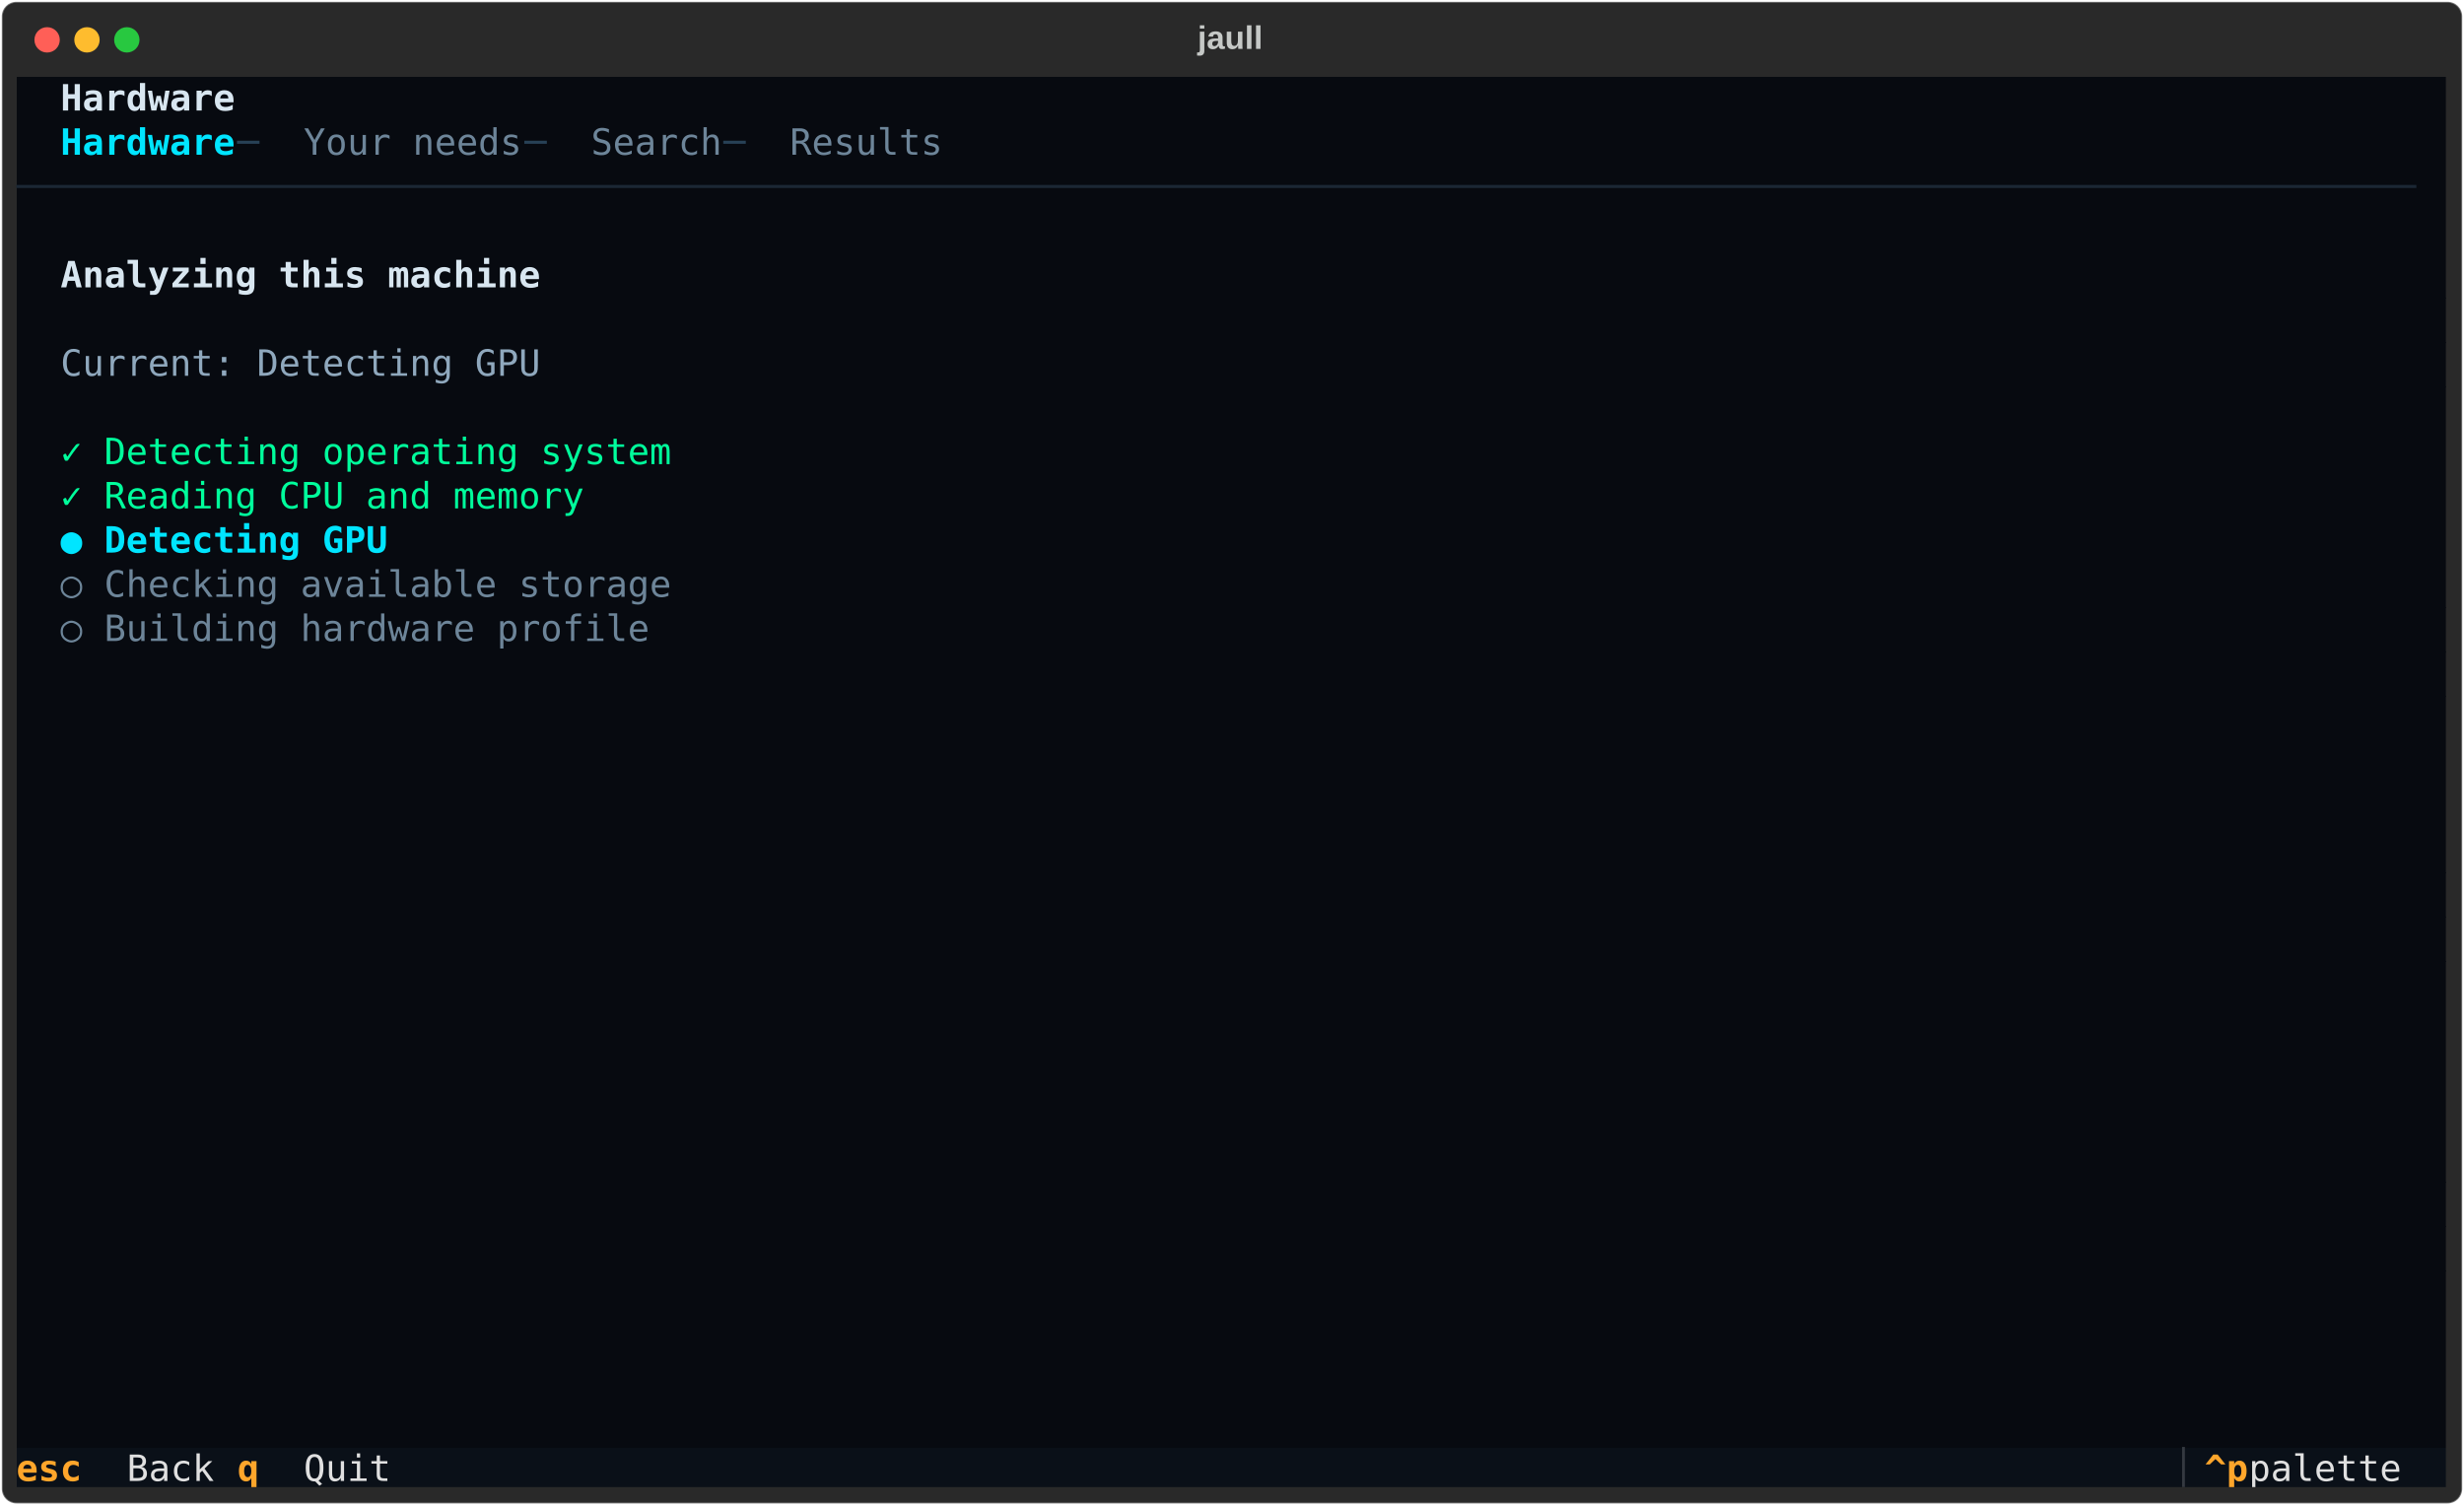
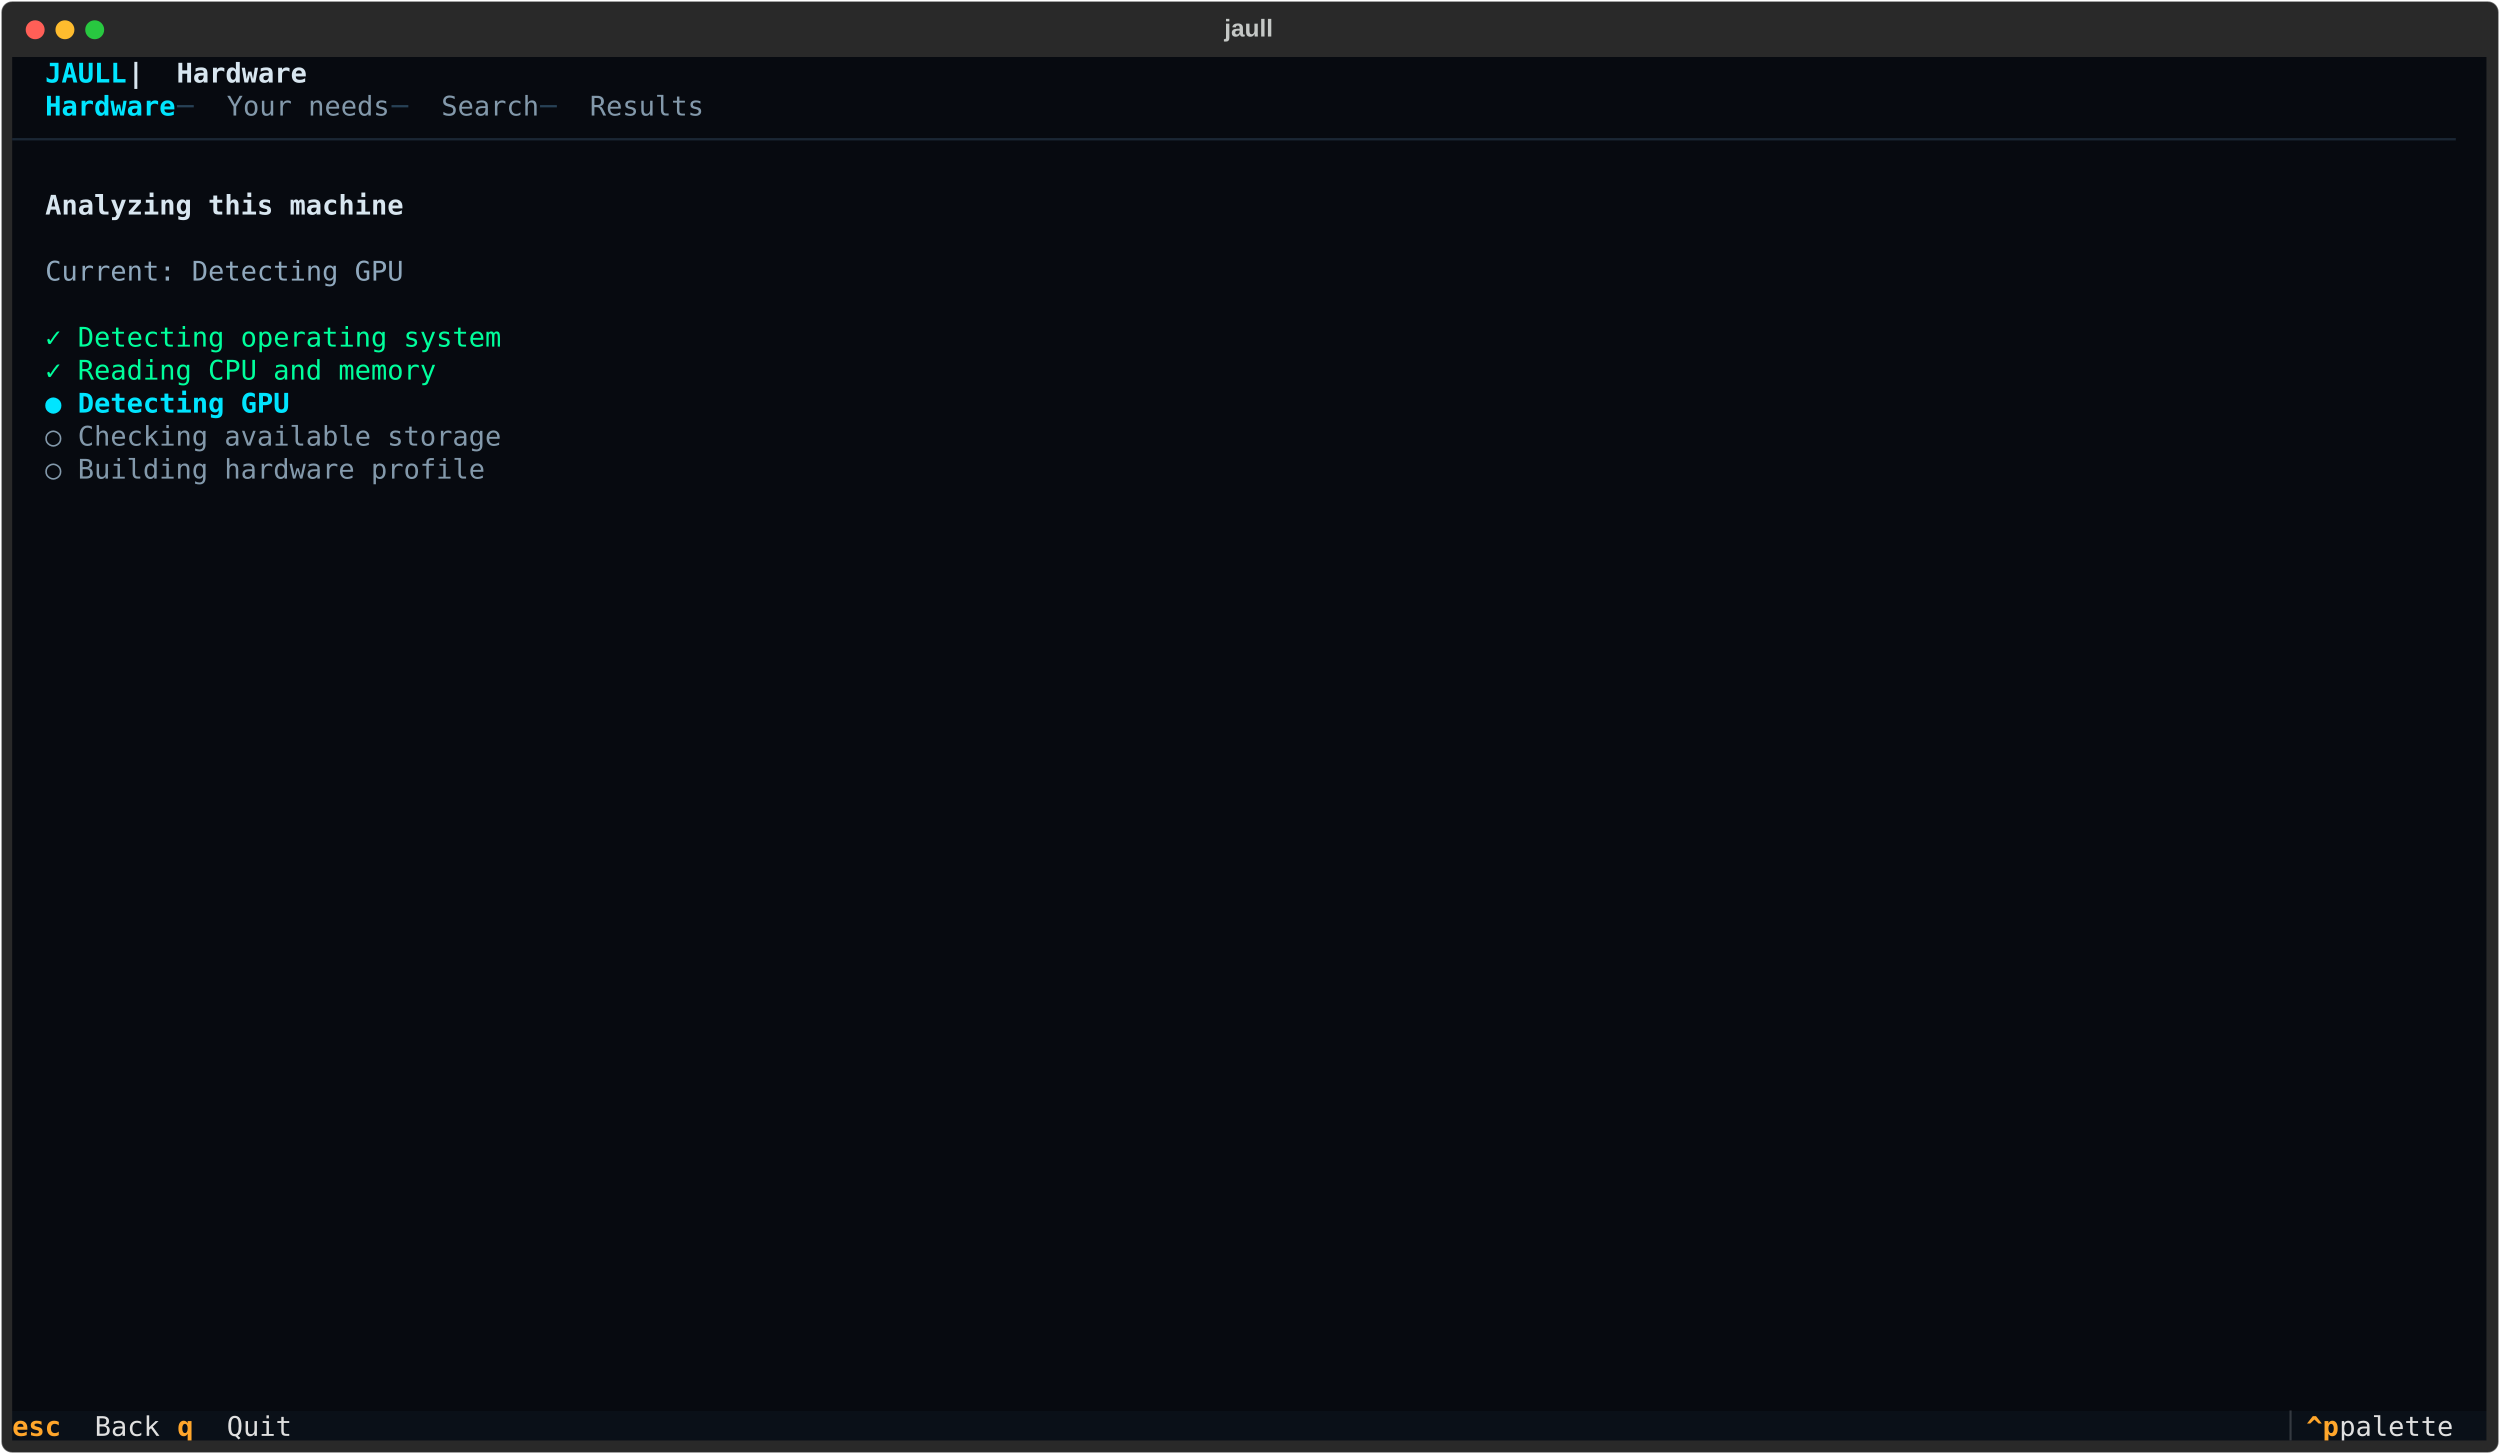
- <svg xmlns="http://www.w3.org/2000/svg" class="rich-terminal" viewBox="0 0 1360 830.8">
+ <svg xmlns="http://www.w3.org/2000/svg" class="rich-terminal" viewBox="0 0 1848 1074.8">
  <style>

    @font-face {
        font-family: "Fira Code";
        src: local("FiraCode-Regular"),
                url("https://cdnjs.cloudflare.com/ajax/libs/firacode/6.2.0/woff2/FiraCode-Regular.woff2") format("woff2"),
                url("https://cdnjs.cloudflare.com/ajax/libs/firacode/6.2.0/woff/FiraCode-Regular.woff") format("woff");
        font-style: normal;
        font-weight: 400;
    }
    @font-face {
        font-family: "Fira Code";
        src: local("FiraCode-Bold"),
                url("https://cdnjs.cloudflare.com/ajax/libs/firacode/6.2.0/woff2/FiraCode-Bold.woff2") format("woff2"),
                url("https://cdnjs.cloudflare.com/ajax/libs/firacode/6.2.0/woff/FiraCode-Bold.woff") format("woff");
        font-style: bold;
        font-weight: 700;
    }

-     .terminal-3938729100-matrix {
+     .terminal-3466642966-matrix {
        font-family: Fira Code, monospace;
        font-size: 20px;
        line-height: 24.4px;
        font-variant-east-asian: full-width;
    }

-     .terminal-3938729100-title {
+     .terminal-3466642966-title {
        font-size: 18px;
        font-weight: bold;
        font-family: arial;
    }

-     .terminal-3938729100-r1 { fill: #c5c8c6 }
- .terminal-3938729100-r2 { fill: #d8e6f0;font-weight: bold }
- .terminal-3938729100-r3 { fill: #00e5ff;font-weight: bold }
- .terminal-3938729100-r4 { fill: #274156 }
- .terminal-3938729100-r5 { fill: #6d8599 }
- .terminal-3938729100-r6 { fill: #1b2735 }
- .terminal-3938729100-r7 { fill: #8fa8bd }
- .terminal-3938729100-r8 { fill: #00ff9c }
- .terminal-3938729100-r9 { fill: #ffa62b;font-weight: bold }
- .terminal-3938729100-r10 { fill: #e0e0e0 }
- .terminal-3938729100-r11 { fill: #343940 }
+     .terminal-3466642966-r1 { fill: #c5c8c6 }
+ .terminal-3466642966-r2 { fill: #00e5ff;font-weight: bold }
+ .terminal-3466642966-r3 { fill: #d8e6f0;font-weight: bold }
+ .terminal-3466642966-r4 { fill: #274156 }
+ .terminal-3466642966-r5 { fill: #8399ab }
+ .terminal-3466642966-r6 { fill: #1b2735 }
+ .terminal-3466642966-r7 { fill: #8fa8bd }
+ .terminal-3466642966-r8 { fill: #00ff9c }
+ .terminal-3466642966-r9 { fill: #ffa62b;font-weight: bold }
+ .terminal-3466642966-r10 { fill: #e0e0e0 }
+ .terminal-3466642966-r11 { fill: #343940 }
    </style>
  <defs>
-     <clipPath id="terminal-3938729100-clip-terminal">
-       <rect x="0" y="0" width="1341.0" height="779.8" />
-     </clipPath>
-     <clipPath id="terminal-3938729100-line-0">
-       <rect x="0" y="1.5" width="1342" height="24.65" />
-     </clipPath>
-     <clipPath id="terminal-3938729100-line-1">
-       <rect x="0" y="25.9" width="1342" height="24.65" />
-     </clipPath>
-     <clipPath id="terminal-3938729100-line-2">
-       <rect x="0" y="50.3" width="1342" height="24.65" />
-     </clipPath>
-     <clipPath id="terminal-3938729100-line-3">
-       <rect x="0" y="74.7" width="1342" height="24.65" />
-     </clipPath>
-     <clipPath id="terminal-3938729100-line-4">
-       <rect x="0" y="99.1" width="1342" height="24.65" />
-     </clipPath>
-     <clipPath id="terminal-3938729100-line-5">
-       <rect x="0" y="123.5" width="1342" height="24.65" />
-     </clipPath>
-     <clipPath id="terminal-3938729100-line-6">
-       <rect x="0" y="147.9" width="1342" height="24.65" />
-     </clipPath>
-     <clipPath id="terminal-3938729100-line-7">
-       <rect x="0" y="172.3" width="1342" height="24.65" />
-     </clipPath>
-     <clipPath id="terminal-3938729100-line-8">
-       <rect x="0" y="196.7" width="1342" height="24.65" />
-     </clipPath>
-     <clipPath id="terminal-3938729100-line-9">
-       <rect x="0" y="221.1" width="1342" height="24.65" />
-     </clipPath>
-     <clipPath id="terminal-3938729100-line-10">
-       <rect x="0" y="245.5" width="1342" height="24.65" />
-     </clipPath>
-     <clipPath id="terminal-3938729100-line-11">
-       <rect x="0" y="269.9" width="1342" height="24.65" />
-     </clipPath>
-     <clipPath id="terminal-3938729100-line-12">
-       <rect x="0" y="294.3" width="1342" height="24.65" />
-     </clipPath>
-     <clipPath id="terminal-3938729100-line-13">
-       <rect x="0" y="318.7" width="1342" height="24.65" />
-     </clipPath>
-     <clipPath id="terminal-3938729100-line-14">
-       <rect x="0" y="343.1" width="1342" height="24.65" />
-     </clipPath>
-     <clipPath id="terminal-3938729100-line-15">
-       <rect x="0" y="367.5" width="1342" height="24.65" />
-     </clipPath>
-     <clipPath id="terminal-3938729100-line-16">
-       <rect x="0" y="391.9" width="1342" height="24.65" />
-     </clipPath>
-     <clipPath id="terminal-3938729100-line-17">
-       <rect x="0" y="416.3" width="1342" height="24.65" />
-     </clipPath>
-     <clipPath id="terminal-3938729100-line-18">
-       <rect x="0" y="440.7" width="1342" height="24.65" />
-     </clipPath>
-     <clipPath id="terminal-3938729100-line-19">
-       <rect x="0" y="465.1" width="1342" height="24.65" />
-     </clipPath>
-     <clipPath id="terminal-3938729100-line-20">
-       <rect x="0" y="489.5" width="1342" height="24.65" />
-     </clipPath>
-     <clipPath id="terminal-3938729100-line-21">
-       <rect x="0" y="513.9" width="1342" height="24.65" />
-     </clipPath>
-     <clipPath id="terminal-3938729100-line-22">
-       <rect x="0" y="538.3" width="1342" height="24.65" />
-     </clipPath>
-     <clipPath id="terminal-3938729100-line-23">
-       <rect x="0" y="562.7" width="1342" height="24.65" />
-     </clipPath>
-     <clipPath id="terminal-3938729100-line-24">
-       <rect x="0" y="587.1" width="1342" height="24.65" />
-     </clipPath>
-     <clipPath id="terminal-3938729100-line-25">
-       <rect x="0" y="611.5" width="1342" height="24.65" />
-     </clipPath>
-     <clipPath id="terminal-3938729100-line-26">
-       <rect x="0" y="635.9" width="1342" height="24.65" />
-     </clipPath>
-     <clipPath id="terminal-3938729100-line-27">
-       <rect x="0" y="660.3" width="1342" height="24.65" />
-     </clipPath>
-     <clipPath id="terminal-3938729100-line-28">
-       <rect x="0" y="684.7" width="1342" height="24.65" />
-     </clipPath>
-     <clipPath id="terminal-3938729100-line-29">
-       <rect x="0" y="709.1" width="1342" height="24.65" />
-     </clipPath>
-     <clipPath id="terminal-3938729100-line-30">
-       <rect x="0" y="733.5" width="1342" height="24.65" />
+     <clipPath id="terminal-3466642966-clip-terminal">
+       <rect x="0" y="0" width="1829.0" height="1023.8" />
+     </clipPath>
+     <clipPath id="terminal-3466642966-line-0">
+       <rect x="0" y="1.5" width="1830" height="24.65" />
+     </clipPath>
+     <clipPath id="terminal-3466642966-line-1">
+       <rect x="0" y="25.9" width="1830" height="24.65" />
+     </clipPath>
+     <clipPath id="terminal-3466642966-line-2">
+       <rect x="0" y="50.3" width="1830" height="24.65" />
+     </clipPath>
+     <clipPath id="terminal-3466642966-line-3">
+       <rect x="0" y="74.7" width="1830" height="24.65" />
+     </clipPath>
+     <clipPath id="terminal-3466642966-line-4">
+       <rect x="0" y="99.1" width="1830" height="24.65" />
+     </clipPath>
+     <clipPath id="terminal-3466642966-line-5">
+       <rect x="0" y="123.5" width="1830" height="24.65" />
+     </clipPath>
+     <clipPath id="terminal-3466642966-line-6">
+       <rect x="0" y="147.9" width="1830" height="24.65" />
+     </clipPath>
+     <clipPath id="terminal-3466642966-line-7">
+       <rect x="0" y="172.3" width="1830" height="24.65" />
+     </clipPath>
+     <clipPath id="terminal-3466642966-line-8">
+       <rect x="0" y="196.7" width="1830" height="24.65" />
+     </clipPath>
+     <clipPath id="terminal-3466642966-line-9">
+       <rect x="0" y="221.1" width="1830" height="24.65" />
+     </clipPath>
+     <clipPath id="terminal-3466642966-line-10">
+       <rect x="0" y="245.5" width="1830" height="24.65" />
+     </clipPath>
+     <clipPath id="terminal-3466642966-line-11">
+       <rect x="0" y="269.9" width="1830" height="24.65" />
+     </clipPath>
+     <clipPath id="terminal-3466642966-line-12">
+       <rect x="0" y="294.3" width="1830" height="24.65" />
+     </clipPath>
+     <clipPath id="terminal-3466642966-line-13">
+       <rect x="0" y="318.7" width="1830" height="24.65" />
+     </clipPath>
+     <clipPath id="terminal-3466642966-line-14">
+       <rect x="0" y="343.1" width="1830" height="24.65" />
+     </clipPath>
+     <clipPath id="terminal-3466642966-line-15">
+       <rect x="0" y="367.5" width="1830" height="24.65" />
+     </clipPath>
+     <clipPath id="terminal-3466642966-line-16">
+       <rect x="0" y="391.9" width="1830" height="24.65" />
+     </clipPath>
+     <clipPath id="terminal-3466642966-line-17">
+       <rect x="0" y="416.3" width="1830" height="24.65" />
+     </clipPath>
+     <clipPath id="terminal-3466642966-line-18">
+       <rect x="0" y="440.7" width="1830" height="24.65" />
+     </clipPath>
+     <clipPath id="terminal-3466642966-line-19">
+       <rect x="0" y="465.1" width="1830" height="24.65" />
+     </clipPath>
+     <clipPath id="terminal-3466642966-line-20">
+       <rect x="0" y="489.5" width="1830" height="24.65" />
+     </clipPath>
+     <clipPath id="terminal-3466642966-line-21">
+       <rect x="0" y="513.9" width="1830" height="24.65" />
+     </clipPath>
+     <clipPath id="terminal-3466642966-line-22">
+       <rect x="0" y="538.3" width="1830" height="24.65" />
+     </clipPath>
+     <clipPath id="terminal-3466642966-line-23">
+       <rect x="0" y="562.7" width="1830" height="24.65" />
+     </clipPath>
+     <clipPath id="terminal-3466642966-line-24">
+       <rect x="0" y="587.1" width="1830" height="24.65" />
+     </clipPath>
+     <clipPath id="terminal-3466642966-line-25">
+       <rect x="0" y="611.5" width="1830" height="24.65" />
+     </clipPath>
+     <clipPath id="terminal-3466642966-line-26">
+       <rect x="0" y="635.9" width="1830" height="24.65" />
+     </clipPath>
+     <clipPath id="terminal-3466642966-line-27">
+       <rect x="0" y="660.3" width="1830" height="24.65" />
+     </clipPath>
+     <clipPath id="terminal-3466642966-line-28">
+       <rect x="0" y="684.7" width="1830" height="24.65" />
+     </clipPath>
+     <clipPath id="terminal-3466642966-line-29">
+       <rect x="0" y="709.1" width="1830" height="24.65" />
+     </clipPath>
+     <clipPath id="terminal-3466642966-line-30">
+       <rect x="0" y="733.5" width="1830" height="24.65" />
+     </clipPath>
+     <clipPath id="terminal-3466642966-line-31">
+       <rect x="0" y="757.9" width="1830" height="24.65" />
+     </clipPath>
+     <clipPath id="terminal-3466642966-line-32">
+       <rect x="0" y="782.3" width="1830" height="24.65" />
+     </clipPath>
+     <clipPath id="terminal-3466642966-line-33">
+       <rect x="0" y="806.7" width="1830" height="24.65" />
+     </clipPath>
+     <clipPath id="terminal-3466642966-line-34">
+       <rect x="0" y="831.1" width="1830" height="24.65" />
+     </clipPath>
+     <clipPath id="terminal-3466642966-line-35">
+       <rect x="0" y="855.5" width="1830" height="24.65" />
+     </clipPath>
+     <clipPath id="terminal-3466642966-line-36">
+       <rect x="0" y="879.9" width="1830" height="24.65" />
+     </clipPath>
+     <clipPath id="terminal-3466642966-line-37">
+       <rect x="0" y="904.3" width="1830" height="24.65" />
+     </clipPath>
+     <clipPath id="terminal-3466642966-line-38">
+       <rect x="0" y="928.7" width="1830" height="24.65" />
+     </clipPath>
+     <clipPath id="terminal-3466642966-line-39">
+       <rect x="0" y="953.1" width="1830" height="24.65" />
+     </clipPath>
+     <clipPath id="terminal-3466642966-line-40">
+       <rect x="0" y="977.5" width="1830" height="24.65" />
    </clipPath>
  </defs>
-   <rect fill="#292929" stroke="rgba(255,255,255,0.35)" stroke-width="1" x="1" y="1" width="1358" height="828.8" rx="8" />
-   <text class="terminal-3938729100-title" fill="#c5c8c6" text-anchor="middle" x="679" y="27">jaull</text>
+   <rect fill="#292929" stroke="rgba(255,255,255,0.35)" stroke-width="1" x="1" y="1" width="1846" height="1072.8" rx="8" />
+   <text class="terminal-3466642966-title" fill="#c5c8c6" text-anchor="middle" x="923" y="27">jaull</text>
  <g transform="translate(26,22)">
    <circle cx="0" cy="0" r="7" fill="#ff5f57" />
    <circle cx="22" cy="0" r="7" fill="#febc2e" />
    <circle cx="44" cy="0" r="7" fill="#28c840" />
  </g>
-   <g transform="translate(9, 41)" clip-path="url(#terminal-3938729100-clip-terminal)">
+   <g transform="translate(9, 41)" clip-path="url(#terminal-3466642966-clip-terminal)">
    <rect fill="#070a10" x="0" y="1.5" width="24.4" height="24.65" shape-rendering="crispEdges" />
-     <rect fill="#070a10" x="24.4" y="1.5" width="97.6" height="24.65" shape-rendering="crispEdges" />
-     <rect fill="#070a10" x="122" y="1.5" width="1195.6" height="24.65" shape-rendering="crispEdges" />
-     <rect fill="#070a10" x="1317.6" y="1.5" width="24.4" height="24.65" shape-rendering="crispEdges" />
+     <rect fill="#070a10" x="24.4" y="1.5" width="61" height="24.65" shape-rendering="crispEdges" />
+     <rect fill="#070a10" x="85.4" y="1.5" width="158.6" height="24.65" shape-rendering="crispEdges" />
+     <rect fill="#070a10" x="244" y="1.5" width="1561.6" height="24.65" shape-rendering="crispEdges" />
+     <rect fill="#070a10" x="1805.6" y="1.5" width="24.4" height="24.65" shape-rendering="crispEdges" />
    <rect fill="#070a10" x="0" y="25.9" width="24.4" height="24.65" shape-rendering="crispEdges" />
    <rect fill="#070a10" x="24.4" y="25.9" width="97.6" height="24.65" shape-rendering="crispEdges" />
    <rect fill="#070a10" x="122" y="25.9" width="36.6" height="24.65" shape-rendering="crispEdges" />
    <rect fill="#070a10" x="158.6" y="25.9" width="122" height="24.65" shape-rendering="crispEdges" />
    <rect fill="#070a10" x="280.6" y="25.9" width="36.6" height="24.65" shape-rendering="crispEdges" />
    <rect fill="#070a10" x="317.2" y="25.9" width="73.2" height="24.65" shape-rendering="crispEdges" />
    <rect fill="#070a10" x="390.4" y="25.9" width="36.6" height="24.65" shape-rendering="crispEdges" />
    <rect fill="#070a10" x="427" y="25.9" width="85.4" height="24.65" shape-rendering="crispEdges" />
-     <rect fill="#070a10" x="512.4" y="25.9" width="805.2" height="24.65" shape-rendering="crispEdges" />
-     <rect fill="#070a10" x="1317.6" y="25.9" width="24.4" height="24.65" shape-rendering="crispEdges" />
-     <rect fill="#070a10" x="0" y="50.3" width="1342" height="24.65" shape-rendering="crispEdges" />
-     <rect fill="#070a10" x="0" y="74.7" width="1342" height="24.65" shape-rendering="crispEdges" />
+     <rect fill="#070a10" x="512.4" y="25.9" width="1293.2" height="24.65" shape-rendering="crispEdges" />
+     <rect fill="#070a10" x="1805.6" y="25.9" width="24.4" height="24.65" shape-rendering="crispEdges" />
+     <rect fill="#070a10" x="0" y="50.3" width="1830" height="24.65" shape-rendering="crispEdges" />
+     <rect fill="#070a10" x="0" y="74.7" width="1830" height="24.65" shape-rendering="crispEdges" />
    <rect fill="#070a10" x="0" y="99.1" width="24.4" height="24.65" shape-rendering="crispEdges" />
    <rect fill="#070a10" x="24.4" y="99.1" width="268.4" height="24.65" shape-rendering="crispEdges" />
-     <rect fill="#070a10" x="292.8" y="99.1" width="1024.8" height="24.65" shape-rendering="crispEdges" />
-     <rect fill="#070a10" x="1317.6" y="99.1" width="24.4" height="24.65" shape-rendering="crispEdges" />
+     <rect fill="#070a10" x="292.8" y="99.1" width="1512.8" height="24.65" shape-rendering="crispEdges" />
+     <rect fill="#070a10" x="1805.6" y="99.1" width="24.4" height="24.65" shape-rendering="crispEdges" />
    <rect fill="#070a10" x="0" y="123.5" width="24.4" height="24.65" shape-rendering="crispEdges" />
-     <rect fill="#070a10" x="24.4" y="123.5" width="1293.2" height="24.65" shape-rendering="crispEdges" />
-     <rect fill="#070a10" x="1317.6" y="123.5" width="24.4" height="24.65" shape-rendering="crispEdges" />
+     <rect fill="#070a10" x="24.4" y="123.5" width="1781.2" height="24.65" shape-rendering="crispEdges" />
+     <rect fill="#070a10" x="1805.6" y="123.5" width="24.4" height="24.65" shape-rendering="crispEdges" />
    <rect fill="#070a10" x="0" y="147.9" width="24.4" height="24.65" shape-rendering="crispEdges" />
    <rect fill="#070a10" x="24.4" y="147.9" width="268.4" height="24.65" shape-rendering="crispEdges" />
-     <rect fill="#070a10" x="292.8" y="147.9" width="1024.8" height="24.65" shape-rendering="crispEdges" />
-     <rect fill="#070a10" x="1317.6" y="147.9" width="24.4" height="24.65" shape-rendering="crispEdges" />
+     <rect fill="#070a10" x="292.8" y="147.9" width="1512.8" height="24.65" shape-rendering="crispEdges" />
+     <rect fill="#070a10" x="1805.6" y="147.9" width="24.4" height="24.65" shape-rendering="crispEdges" />
    <rect fill="#070a10" x="0" y="172.3" width="24.4" height="24.65" shape-rendering="crispEdges" />
-     <rect fill="#070a10" x="24.4" y="172.3" width="1293.2" height="24.65" shape-rendering="crispEdges" />
-     <rect fill="#070a10" x="1317.6" y="172.3" width="24.4" height="24.65" shape-rendering="crispEdges" />
+     <rect fill="#070a10" x="24.4" y="172.3" width="1781.2" height="24.65" shape-rendering="crispEdges" />
+     <rect fill="#070a10" x="1805.6" y="172.3" width="24.4" height="24.65" shape-rendering="crispEdges" />
    <rect fill="#070a10" x="0" y="196.7" width="24.4" height="24.65" shape-rendering="crispEdges" />
    <rect fill="#070a10" x="24.4" y="196.7" width="341.6" height="24.65" shape-rendering="crispEdges" />
-     <rect fill="#070a10" x="366" y="196.7" width="951.6" height="24.65" shape-rendering="crispEdges" />
-     <rect fill="#070a10" x="1317.6" y="196.7" width="24.4" height="24.65" shape-rendering="crispEdges" />
+     <rect fill="#070a10" x="366" y="196.7" width="1439.6" height="24.65" shape-rendering="crispEdges" />
+     <rect fill="#070a10" x="1805.6" y="196.7" width="24.4" height="24.65" shape-rendering="crispEdges" />
    <rect fill="#070a10" x="0" y="221.1" width="24.4" height="24.65" shape-rendering="crispEdges" />
    <rect fill="#070a10" x="24.4" y="221.1" width="292.8" height="24.65" shape-rendering="crispEdges" />
-     <rect fill="#070a10" x="317.2" y="221.1" width="1000.4" height="24.65" shape-rendering="crispEdges" />
-     <rect fill="#070a10" x="1317.6" y="221.1" width="24.4" height="24.65" shape-rendering="crispEdges" />
+     <rect fill="#070a10" x="317.2" y="221.1" width="1488.4" height="24.65" shape-rendering="crispEdges" />
+     <rect fill="#070a10" x="1805.6" y="221.1" width="24.4" height="24.65" shape-rendering="crispEdges" />
    <rect fill="#070a10" x="0" y="245.5" width="24.4" height="24.65" shape-rendering="crispEdges" />
    <rect fill="#070a10" x="24.4" y="245.5" width="183" height="24.65" shape-rendering="crispEdges" />
-     <rect fill="#070a10" x="207.4" y="245.5" width="1110.2" height="24.65" shape-rendering="crispEdges" />
-     <rect fill="#070a10" x="1317.6" y="245.5" width="24.4" height="24.65" shape-rendering="crispEdges" />
+     <rect fill="#070a10" x="207.4" y="245.5" width="1598.2" height="24.65" shape-rendering="crispEdges" />
+     <rect fill="#070a10" x="1805.6" y="245.5" width="24.4" height="24.65" shape-rendering="crispEdges" />
    <rect fill="#070a10" x="0" y="269.9" width="24.4" height="24.65" shape-rendering="crispEdges" />
    <rect fill="#070a10" x="24.4" y="269.9" width="341.6" height="24.65" shape-rendering="crispEdges" />
-     <rect fill="#070a10" x="366" y="269.9" width="951.6" height="24.65" shape-rendering="crispEdges" />
-     <rect fill="#070a10" x="1317.6" y="269.9" width="24.4" height="24.65" shape-rendering="crispEdges" />
+     <rect fill="#070a10" x="366" y="269.9" width="1439.6" height="24.65" shape-rendering="crispEdges" />
+     <rect fill="#070a10" x="1805.6" y="269.9" width="24.4" height="24.65" shape-rendering="crispEdges" />
    <rect fill="#070a10" x="0" y="294.3" width="24.4" height="24.65" shape-rendering="crispEdges" />
    <rect fill="#070a10" x="24.4" y="294.3" width="329.4" height="24.65" shape-rendering="crispEdges" />
-     <rect fill="#070a10" x="353.8" y="294.3" width="963.8" height="24.65" shape-rendering="crispEdges" />
-     <rect fill="#070a10" x="1317.6" y="294.3" width="24.4" height="24.65" shape-rendering="crispEdges" />
+     <rect fill="#070a10" x="353.8" y="294.3" width="1451.8" height="24.65" shape-rendering="crispEdges" />
+     <rect fill="#070a10" x="1805.6" y="294.3" width="24.4" height="24.65" shape-rendering="crispEdges" />
    <rect fill="#070a10" x="0" y="318.7" width="24.4" height="24.65" shape-rendering="crispEdges" />
-     <rect fill="#070a10" x="24.4" y="318.7" width="1293.2" height="24.65" shape-rendering="crispEdges" />
-     <rect fill="#070a10" x="1317.6" y="318.7" width="24.4" height="24.65" shape-rendering="crispEdges" />
+     <rect fill="#070a10" x="24.4" y="318.7" width="1781.2" height="24.65" shape-rendering="crispEdges" />
+     <rect fill="#070a10" x="1805.6" y="318.7" width="24.4" height="24.65" shape-rendering="crispEdges" />
    <rect fill="#070a10" x="0" y="343.1" width="24.4" height="24.65" shape-rendering="crispEdges" />
-     <rect fill="#070a10" x="24.4" y="343.1" width="1293.2" height="24.65" shape-rendering="crispEdges" />
-     <rect fill="#070a10" x="1317.6" y="343.1" width="24.4" height="24.65" shape-rendering="crispEdges" />
-     <rect fill="#070a10" x="0" y="367.5" width="1342" height="24.65" shape-rendering="crispEdges" />
-     <rect fill="#070a10" x="0" y="391.9" width="1342" height="24.65" shape-rendering="crispEdges" />
-     <rect fill="#070a10" x="0" y="416.3" width="1342" height="24.65" shape-rendering="crispEdges" />
-     <rect fill="#070a10" x="0" y="440.7" width="1342" height="24.65" shape-rendering="crispEdges" />
-     <rect fill="#070a10" x="0" y="465.1" width="1342" height="24.65" shape-rendering="crispEdges" />
-     <rect fill="#070a10" x="0" y="489.5" width="1342" height="24.65" shape-rendering="crispEdges" />
-     <rect fill="#070a10" x="0" y="513.9" width="1342" height="24.65" shape-rendering="crispEdges" />
-     <rect fill="#070a10" x="0" y="538.3" width="1342" height="24.65" shape-rendering="crispEdges" />
-     <rect fill="#070a10" x="0" y="562.7" width="1342" height="24.65" shape-rendering="crispEdges" />
-     <rect fill="#070a10" x="0" y="587.1" width="1342" height="24.65" shape-rendering="crispEdges" />
-     <rect fill="#070a10" x="0" y="611.5" width="1342" height="24.65" shape-rendering="crispEdges" />
-     <rect fill="#070a10" x="0" y="635.9" width="1342" height="24.65" shape-rendering="crispEdges" />
-     <rect fill="#070a10" x="0" y="660.3" width="1342" height="24.65" shape-rendering="crispEdges" />
-     <rect fill="#070a10" x="0" y="684.7" width="1342" height="24.65" shape-rendering="crispEdges" />
-     <rect fill="#070a10" x="0" y="709.1" width="1342" height="24.65" shape-rendering="crispEdges" />
-     <rect fill="#070a10" x="0" y="733.5" width="1342" height="24.65" shape-rendering="crispEdges" />
-     <rect fill="#0a1018" x="0" y="757.9" width="61" height="24.65" shape-rendering="crispEdges" />
-     <rect fill="#0a1018" x="61" y="757.9" width="61" height="24.65" shape-rendering="crispEdges" />
-     <rect fill="#0a1018" x="122" y="757.9" width="36.6" height="24.65" shape-rendering="crispEdges" />
-     <rect fill="#0a1018" x="158.6" y="757.9" width="61" height="24.65" shape-rendering="crispEdges" />
-     <rect fill="#0a1018" x="219.6" y="757.9" width="976" height="24.65" shape-rendering="crispEdges" />
-     <rect fill="#0a1018" x="1195.6" y="757.9" width="12.2" height="24.65" shape-rendering="crispEdges" />
-     <rect fill="#0a1018" x="1207.8" y="757.9" width="24.4" height="24.65" shape-rendering="crispEdges" />
-     <rect fill="#0a1018" x="1232.2" y="757.9" width="97.6" height="24.65" shape-rendering="crispEdges" />
-     <rect fill="#0a1018" x="1329.8" y="757.9" width="12.2" height="24.65" shape-rendering="crispEdges" />
-     <g class="terminal-3938729100-matrix">
-       <text class="terminal-3938729100-r2" x="24.4" y="20" textLength="97.6" clip-path="url(#terminal-3938729100-line-0)">Hardware</text>
-       <text class="terminal-3938729100-r1" x="1342" y="20" textLength="12.2" clip-path="url(#terminal-3938729100-line-0)">
- </text>
-       <text class="terminal-3938729100-r3" x="24.4" y="44.4" textLength="97.6" clip-path="url(#terminal-3938729100-line-1)">Hardware</text>
-       <text class="terminal-3938729100-r4" x="122" y="44.4" textLength="36.6" clip-path="url(#terminal-3938729100-line-1)"> ─ </text>
-       <text class="terminal-3938729100-r5" x="158.6" y="44.4" textLength="122" clip-path="url(#terminal-3938729100-line-1)">Your needs</text>
-       <text class="terminal-3938729100-r4" x="280.6" y="44.4" textLength="36.6" clip-path="url(#terminal-3938729100-line-1)"> ─ </text>
-       <text class="terminal-3938729100-r5" x="317.2" y="44.4" textLength="73.2" clip-path="url(#terminal-3938729100-line-1)">Search</text>
-       <text class="terminal-3938729100-r4" x="390.4" y="44.4" textLength="36.6" clip-path="url(#terminal-3938729100-line-1)"> ─ </text>
-       <text class="terminal-3938729100-r5" x="427" y="44.4" textLength="85.4" clip-path="url(#terminal-3938729100-line-1)">Results</text>
-       <text class="terminal-3938729100-r1" x="1342" y="44.4" textLength="12.2" clip-path="url(#terminal-3938729100-line-1)">
- </text>
-       <text class="terminal-3938729100-r6" x="0" y="68.8" textLength="1342" clip-path="url(#terminal-3938729100-line-2)">──────────────────────────────────────────────────────────────────────────────────────────────────────────────</text>
-       <text class="terminal-3938729100-r1" x="1342" y="68.8" textLength="12.2" clip-path="url(#terminal-3938729100-line-2)">
- </text>
-       <text class="terminal-3938729100-r1" x="1342" y="93.2" textLength="12.2" clip-path="url(#terminal-3938729100-line-3)">
- </text>
-       <text class="terminal-3938729100-r2" x="24.4" y="117.6" textLength="268.4" clip-path="url(#terminal-3938729100-line-4)">Analyzing this machine</text>
-       <text class="terminal-3938729100-r1" x="1342" y="117.6" textLength="12.2" clip-path="url(#terminal-3938729100-line-4)">
- </text>
-       <text class="terminal-3938729100-r1" x="1342" y="142" textLength="12.2" clip-path="url(#terminal-3938729100-line-5)">
- </text>
-       <text class="terminal-3938729100-r7" x="24.4" y="166.4" textLength="268.4" clip-path="url(#terminal-3938729100-line-6)">Current: Detecting GPU</text>
-       <text class="terminal-3938729100-r1" x="1342" y="166.4" textLength="12.2" clip-path="url(#terminal-3938729100-line-6)">
- </text>
-       <text class="terminal-3938729100-r1" x="1342" y="190.8" textLength="12.2" clip-path="url(#terminal-3938729100-line-7)">
- </text>
-       <text class="terminal-3938729100-r8" x="24.4" y="215.2" textLength="341.6" clip-path="url(#terminal-3938729100-line-8)">✓ Detecting operating system</text>
-       <text class="terminal-3938729100-r1" x="1342" y="215.2" textLength="12.2" clip-path="url(#terminal-3938729100-line-8)">
- </text>
-       <text class="terminal-3938729100-r8" x="24.4" y="239.6" textLength="292.8" clip-path="url(#terminal-3938729100-line-9)">✓ Reading CPU and memory</text>
-       <text class="terminal-3938729100-r1" x="1342" y="239.6" textLength="12.2" clip-path="url(#terminal-3938729100-line-9)">
- </text>
-       <text class="terminal-3938729100-r3" x="24.4" y="264" textLength="183" clip-path="url(#terminal-3938729100-line-10)">● Detecting GPU</text>
-       <text class="terminal-3938729100-r1" x="1342" y="264" textLength="12.2" clip-path="url(#terminal-3938729100-line-10)">
- </text>
-       <text class="terminal-3938729100-r5" x="24.4" y="288.4" textLength="341.6" clip-path="url(#terminal-3938729100-line-11)">○ Checking available storage</text>
-       <text class="terminal-3938729100-r1" x="1342" y="288.4" textLength="12.2" clip-path="url(#terminal-3938729100-line-11)">
- </text>
-       <text class="terminal-3938729100-r5" x="24.4" y="312.8" textLength="329.4" clip-path="url(#terminal-3938729100-line-12)">○ Building hardware profile</text>
-       <text class="terminal-3938729100-r1" x="1342" y="312.8" textLength="12.2" clip-path="url(#terminal-3938729100-line-12)">
- </text>
-       <text class="terminal-3938729100-r1" x="1342" y="337.2" textLength="12.2" clip-path="url(#terminal-3938729100-line-13)">
- </text>
-       <text class="terminal-3938729100-r1" x="1342" y="361.6" textLength="12.2" clip-path="url(#terminal-3938729100-line-14)">
- </text>
-       <text class="terminal-3938729100-r1" x="1342" y="386" textLength="12.2" clip-path="url(#terminal-3938729100-line-15)">
- </text>
-       <text class="terminal-3938729100-r1" x="1342" y="410.4" textLength="12.2" clip-path="url(#terminal-3938729100-line-16)">
- </text>
-       <text class="terminal-3938729100-r1" x="1342" y="434.8" textLength="12.2" clip-path="url(#terminal-3938729100-line-17)">
- </text>
-       <text class="terminal-3938729100-r1" x="1342" y="459.2" textLength="12.2" clip-path="url(#terminal-3938729100-line-18)">
- </text>
-       <text class="terminal-3938729100-r1" x="1342" y="483.6" textLength="12.2" clip-path="url(#terminal-3938729100-line-19)">
- </text>
-       <text class="terminal-3938729100-r1" x="1342" y="508" textLength="12.2" clip-path="url(#terminal-3938729100-line-20)">
- </text>
-       <text class="terminal-3938729100-r1" x="1342" y="532.4" textLength="12.2" clip-path="url(#terminal-3938729100-line-21)">
- </text>
-       <text class="terminal-3938729100-r1" x="1342" y="556.8" textLength="12.2" clip-path="url(#terminal-3938729100-line-22)">
- </text>
-       <text class="terminal-3938729100-r1" x="1342" y="581.2" textLength="12.2" clip-path="url(#terminal-3938729100-line-23)">
- </text>
-       <text class="terminal-3938729100-r1" x="1342" y="605.6" textLength="12.2" clip-path="url(#terminal-3938729100-line-24)">
- </text>
-       <text class="terminal-3938729100-r1" x="1342" y="630" textLength="12.2" clip-path="url(#terminal-3938729100-line-25)">
- </text>
-       <text class="terminal-3938729100-r1" x="1342" y="654.4" textLength="12.2" clip-path="url(#terminal-3938729100-line-26)">
- </text>
-       <text class="terminal-3938729100-r1" x="1342" y="678.8" textLength="12.2" clip-path="url(#terminal-3938729100-line-27)">
- </text>
-       <text class="terminal-3938729100-r1" x="1342" y="703.2" textLength="12.2" clip-path="url(#terminal-3938729100-line-28)">
- </text>
-       <text class="terminal-3938729100-r1" x="1342" y="727.6" textLength="12.2" clip-path="url(#terminal-3938729100-line-29)">
- </text>
-       <text class="terminal-3938729100-r1" x="1342" y="752" textLength="12.2" clip-path="url(#terminal-3938729100-line-30)">
- </text>
-       <text class="terminal-3938729100-r9" x="0" y="776.4" textLength="61" clip-path="url(#terminal-3938729100-line-31)"> esc </text>
-       <text class="terminal-3938729100-r10" x="61" y="776.4" textLength="61" clip-path="url(#terminal-3938729100-line-31)">Back </text>
-       <text class="terminal-3938729100-r9" x="122" y="776.4" textLength="36.6" clip-path="url(#terminal-3938729100-line-31)"> q </text>
-       <text class="terminal-3938729100-r10" x="158.6" y="776.4" textLength="61" clip-path="url(#terminal-3938729100-line-31)">Quit </text>
-       <text class="terminal-3938729100-r11" x="1195.6" y="776.4" textLength="12.2" clip-path="url(#terminal-3938729100-line-31)">▏</text>
-       <text class="terminal-3938729100-r9" x="1207.8" y="776.4" textLength="24.4" clip-path="url(#terminal-3938729100-line-31)">^p</text>
-       <text class="terminal-3938729100-r10" x="1232.2" y="776.4" textLength="97.6" clip-path="url(#terminal-3938729100-line-31)"> palette</text>
+     <rect fill="#070a10" x="24.4" y="343.1" width="1781.2" height="24.65" shape-rendering="crispEdges" />
+     <rect fill="#070a10" x="1805.6" y="343.1" width="24.4" height="24.65" shape-rendering="crispEdges" />
+     <rect fill="#070a10" x="0" y="367.5" width="1830" height="24.65" shape-rendering="crispEdges" />
+     <rect fill="#070a10" x="0" y="391.9" width="1830" height="24.65" shape-rendering="crispEdges" />
+     <rect fill="#070a10" x="0" y="416.3" width="1830" height="24.65" shape-rendering="crispEdges" />
+     <rect fill="#070a10" x="0" y="440.7" width="1830" height="24.65" shape-rendering="crispEdges" />
+     <rect fill="#070a10" x="0" y="465.1" width="1830" height="24.65" shape-rendering="crispEdges" />
+     <rect fill="#070a10" x="0" y="489.5" width="1830" height="24.65" shape-rendering="crispEdges" />
+     <rect fill="#070a10" x="0" y="513.9" width="1830" height="24.65" shape-rendering="crispEdges" />
+     <rect fill="#070a10" x="0" y="538.3" width="1830" height="24.65" shape-rendering="crispEdges" />
+     <rect fill="#070a10" x="0" y="562.7" width="1830" height="24.65" shape-rendering="crispEdges" />
+     <rect fill="#070a10" x="0" y="587.1" width="1830" height="24.65" shape-rendering="crispEdges" />
+     <rect fill="#070a10" x="0" y="611.5" width="1830" height="24.65" shape-rendering="crispEdges" />
+     <rect fill="#070a10" x="0" y="635.9" width="1830" height="24.65" shape-rendering="crispEdges" />
+     <rect fill="#070a10" x="0" y="660.3" width="1830" height="24.65" shape-rendering="crispEdges" />
+     <rect fill="#070a10" x="0" y="684.7" width="1830" height="24.65" shape-rendering="crispEdges" />
+     <rect fill="#070a10" x="0" y="709.1" width="1830" height="24.65" shape-rendering="crispEdges" />
+     <rect fill="#070a10" x="0" y="733.5" width="1830" height="24.65" shape-rendering="crispEdges" />
+     <rect fill="#070a10" x="0" y="757.9" width="1830" height="24.65" shape-rendering="crispEdges" />
+     <rect fill="#070a10" x="0" y="782.3" width="1830" height="24.65" shape-rendering="crispEdges" />
+     <rect fill="#070a10" x="0" y="806.7" width="1830" height="24.65" shape-rendering="crispEdges" />
+     <rect fill="#070a10" x="0" y="831.1" width="1830" height="24.65" shape-rendering="crispEdges" />
+     <rect fill="#070a10" x="0" y="855.5" width="1830" height="24.65" shape-rendering="crispEdges" />
+     <rect fill="#070a10" x="0" y="879.9" width="1830" height="24.65" shape-rendering="crispEdges" />
+     <rect fill="#070a10" x="0" y="904.3" width="1830" height="24.65" shape-rendering="crispEdges" />
+     <rect fill="#070a10" x="0" y="928.7" width="1830" height="24.65" shape-rendering="crispEdges" />
+     <rect fill="#070a10" x="0" y="953.1" width="1830" height="24.65" shape-rendering="crispEdges" />
+     <rect fill="#070a10" x="0" y="977.5" width="1830" height="24.65" shape-rendering="crispEdges" />
+     <rect fill="#0a1018" x="0" y="1001.9" width="61" height="24.65" shape-rendering="crispEdges" />
+     <rect fill="#0a1018" x="61" y="1001.9" width="61" height="24.65" shape-rendering="crispEdges" />
+     <rect fill="#0a1018" x="122" y="1001.9" width="36.6" height="24.65" shape-rendering="crispEdges" />
+     <rect fill="#0a1018" x="158.6" y="1001.9" width="61" height="24.65" shape-rendering="crispEdges" />
+     <rect fill="#0a1018" x="219.6" y="1001.9" width="1464" height="24.65" shape-rendering="crispEdges" />
+     <rect fill="#0a1018" x="1683.6" y="1001.9" width="12.2" height="24.65" shape-rendering="crispEdges" />
+     <rect fill="#0a1018" x="1695.8" y="1001.9" width="24.4" height="24.65" shape-rendering="crispEdges" />
+     <rect fill="#0a1018" x="1720.2" y="1001.9" width="97.6" height="24.65" shape-rendering="crispEdges" />
+     <rect fill="#0a1018" x="1817.8" y="1001.9" width="12.2" height="24.65" shape-rendering="crispEdges" />
+     <g class="terminal-3466642966-matrix">
+       <text class="terminal-3466642966-r2" x="24.4" y="20" textLength="61" clip-path="url(#terminal-3466642966-line-0)">JAULL</text>
+       <text class="terminal-3466642966-r3" x="85.4" y="20" textLength="158.6" clip-path="url(#terminal-3466642966-line-0)">  |  Hardware</text>
+       <text class="terminal-3466642966-r1" x="1830" y="20" textLength="12.2" clip-path="url(#terminal-3466642966-line-0)">
+ </text>
+       <text class="terminal-3466642966-r2" x="24.4" y="44.4" textLength="97.6" clip-path="url(#terminal-3466642966-line-1)">Hardware</text>
+       <text class="terminal-3466642966-r4" x="122" y="44.4" textLength="36.6" clip-path="url(#terminal-3466642966-line-1)"> ─ </text>
+       <text class="terminal-3466642966-r5" x="158.6" y="44.4" textLength="122" clip-path="url(#terminal-3466642966-line-1)">Your needs</text>
+       <text class="terminal-3466642966-r4" x="280.6" y="44.4" textLength="36.6" clip-path="url(#terminal-3466642966-line-1)"> ─ </text>
+       <text class="terminal-3466642966-r5" x="317.2" y="44.4" textLength="73.2" clip-path="url(#terminal-3466642966-line-1)">Search</text>
+       <text class="terminal-3466642966-r4" x="390.4" y="44.4" textLength="36.6" clip-path="url(#terminal-3466642966-line-1)"> ─ </text>
+       <text class="terminal-3466642966-r5" x="427" y="44.4" textLength="85.4" clip-path="url(#terminal-3466642966-line-1)">Results</text>
+       <text class="terminal-3466642966-r1" x="1830" y="44.4" textLength="12.2" clip-path="url(#terminal-3466642966-line-1)">
+ </text>
+       <text class="terminal-3466642966-r6" x="0" y="68.8" textLength="1830" clip-path="url(#terminal-3466642966-line-2)">──────────────────────────────────────────────────────────────────────────────────────────────────────────────────────────────────────────────────────</text>
+       <text class="terminal-3466642966-r1" x="1830" y="68.8" textLength="12.2" clip-path="url(#terminal-3466642966-line-2)">
+ </text>
+       <text class="terminal-3466642966-r1" x="1830" y="93.2" textLength="12.2" clip-path="url(#terminal-3466642966-line-3)">
+ </text>
+       <text class="terminal-3466642966-r3" x="24.4" y="117.6" textLength="268.4" clip-path="url(#terminal-3466642966-line-4)">Analyzing this machine</text>
+       <text class="terminal-3466642966-r1" x="1830" y="117.6" textLength="12.2" clip-path="url(#terminal-3466642966-line-4)">
+ </text>
+       <text class="terminal-3466642966-r1" x="1830" y="142" textLength="12.2" clip-path="url(#terminal-3466642966-line-5)">
+ </text>
+       <text class="terminal-3466642966-r7" x="24.4" y="166.4" textLength="268.4" clip-path="url(#terminal-3466642966-line-6)">Current: Detecting GPU</text>
+       <text class="terminal-3466642966-r1" x="1830" y="166.4" textLength="12.2" clip-path="url(#terminal-3466642966-line-6)">
+ </text>
+       <text class="terminal-3466642966-r1" x="1830" y="190.8" textLength="12.2" clip-path="url(#terminal-3466642966-line-7)">
+ </text>
+       <text class="terminal-3466642966-r8" x="24.4" y="215.2" textLength="341.6" clip-path="url(#terminal-3466642966-line-8)">✓ Detecting operating system</text>
+       <text class="terminal-3466642966-r1" x="1830" y="215.2" textLength="12.2" clip-path="url(#terminal-3466642966-line-8)">
+ </text>
+       <text class="terminal-3466642966-r8" x="24.4" y="239.6" textLength="292.8" clip-path="url(#terminal-3466642966-line-9)">✓ Reading CPU and memory</text>
+       <text class="terminal-3466642966-r1" x="1830" y="239.6" textLength="12.2" clip-path="url(#terminal-3466642966-line-9)">
+ </text>
+       <text class="terminal-3466642966-r2" x="24.4" y="264" textLength="183" clip-path="url(#terminal-3466642966-line-10)">● Detecting GPU</text>
+       <text class="terminal-3466642966-r1" x="1830" y="264" textLength="12.2" clip-path="url(#terminal-3466642966-line-10)">
+ </text>
+       <text class="terminal-3466642966-r5" x="24.4" y="288.4" textLength="341.6" clip-path="url(#terminal-3466642966-line-11)">○ Checking available storage</text>
+       <text class="terminal-3466642966-r1" x="1830" y="288.4" textLength="12.2" clip-path="url(#terminal-3466642966-line-11)">
+ </text>
+       <text class="terminal-3466642966-r5" x="24.4" y="312.8" textLength="329.4" clip-path="url(#terminal-3466642966-line-12)">○ Building hardware profile</text>
+       <text class="terminal-3466642966-r1" x="1830" y="312.8" textLength="12.2" clip-path="url(#terminal-3466642966-line-12)">
+ </text>
+       <text class="terminal-3466642966-r1" x="1830" y="337.2" textLength="12.2" clip-path="url(#terminal-3466642966-line-13)">
+ </text>
+       <text class="terminal-3466642966-r1" x="1830" y="361.6" textLength="12.2" clip-path="url(#terminal-3466642966-line-14)">
+ </text>
+       <text class="terminal-3466642966-r1" x="1830" y="386" textLength="12.2" clip-path="url(#terminal-3466642966-line-15)">
+ </text>
+       <text class="terminal-3466642966-r1" x="1830" y="410.4" textLength="12.2" clip-path="url(#terminal-3466642966-line-16)">
+ </text>
+       <text class="terminal-3466642966-r1" x="1830" y="434.8" textLength="12.2" clip-path="url(#terminal-3466642966-line-17)">
+ </text>
+       <text class="terminal-3466642966-r1" x="1830" y="459.2" textLength="12.2" clip-path="url(#terminal-3466642966-line-18)">
+ </text>
+       <text class="terminal-3466642966-r1" x="1830" y="483.6" textLength="12.2" clip-path="url(#terminal-3466642966-line-19)">
+ </text>
+       <text class="terminal-3466642966-r1" x="1830" y="508" textLength="12.2" clip-path="url(#terminal-3466642966-line-20)">
+ </text>
+       <text class="terminal-3466642966-r1" x="1830" y="532.4" textLength="12.2" clip-path="url(#terminal-3466642966-line-21)">
+ </text>
+       <text class="terminal-3466642966-r1" x="1830" y="556.8" textLength="12.2" clip-path="url(#terminal-3466642966-line-22)">
+ </text>
+       <text class="terminal-3466642966-r1" x="1830" y="581.2" textLength="12.2" clip-path="url(#terminal-3466642966-line-23)">
+ </text>
+       <text class="terminal-3466642966-r1" x="1830" y="605.6" textLength="12.2" clip-path="url(#terminal-3466642966-line-24)">
+ </text>
+       <text class="terminal-3466642966-r1" x="1830" y="630" textLength="12.2" clip-path="url(#terminal-3466642966-line-25)">
+ </text>
+       <text class="terminal-3466642966-r1" x="1830" y="654.4" textLength="12.2" clip-path="url(#terminal-3466642966-line-26)">
+ </text>
+       <text class="terminal-3466642966-r1" x="1830" y="678.8" textLength="12.2" clip-path="url(#terminal-3466642966-line-27)">
+ </text>
+       <text class="terminal-3466642966-r1" x="1830" y="703.2" textLength="12.2" clip-path="url(#terminal-3466642966-line-28)">
+ </text>
+       <text class="terminal-3466642966-r1" x="1830" y="727.6" textLength="12.2" clip-path="url(#terminal-3466642966-line-29)">
+ </text>
+       <text class="terminal-3466642966-r1" x="1830" y="752" textLength="12.2" clip-path="url(#terminal-3466642966-line-30)">
+ </text>
+       <text class="terminal-3466642966-r1" x="1830" y="776.4" textLength="12.2" clip-path="url(#terminal-3466642966-line-31)">
+ </text>
+       <text class="terminal-3466642966-r1" x="1830" y="800.8" textLength="12.2" clip-path="url(#terminal-3466642966-line-32)">
+ </text>
+       <text class="terminal-3466642966-r1" x="1830" y="825.2" textLength="12.2" clip-path="url(#terminal-3466642966-line-33)">
+ </text>
+       <text class="terminal-3466642966-r1" x="1830" y="849.6" textLength="12.2" clip-path="url(#terminal-3466642966-line-34)">
+ </text>
+       <text class="terminal-3466642966-r1" x="1830" y="874" textLength="12.2" clip-path="url(#terminal-3466642966-line-35)">
+ </text>
+       <text class="terminal-3466642966-r1" x="1830" y="898.4" textLength="12.2" clip-path="url(#terminal-3466642966-line-36)">
+ </text>
+       <text class="terminal-3466642966-r1" x="1830" y="922.8" textLength="12.2" clip-path="url(#terminal-3466642966-line-37)">
+ </text>
+       <text class="terminal-3466642966-r1" x="1830" y="947.2" textLength="12.2" clip-path="url(#terminal-3466642966-line-38)">
+ </text>
+       <text class="terminal-3466642966-r1" x="1830" y="971.6" textLength="12.2" clip-path="url(#terminal-3466642966-line-39)">
+ </text>
+       <text class="terminal-3466642966-r1" x="1830" y="996" textLength="12.2" clip-path="url(#terminal-3466642966-line-40)">
+ </text>
+       <text class="terminal-3466642966-r9" x="0" y="1020.4" textLength="61" clip-path="url(#terminal-3466642966-line-41)"> esc </text>
+       <text class="terminal-3466642966-r10" x="61" y="1020.4" textLength="61" clip-path="url(#terminal-3466642966-line-41)">Back </text>
+       <text class="terminal-3466642966-r9" x="122" y="1020.4" textLength="36.6" clip-path="url(#terminal-3466642966-line-41)"> q </text>
+       <text class="terminal-3466642966-r10" x="158.6" y="1020.4" textLength="61" clip-path="url(#terminal-3466642966-line-41)">Quit </text>
+       <text class="terminal-3466642966-r11" x="1683.6" y="1020.4" textLength="12.2" clip-path="url(#terminal-3466642966-line-41)">▏</text>
+       <text class="terminal-3466642966-r9" x="1695.8" y="1020.4" textLength="24.4" clip-path="url(#terminal-3466642966-line-41)">^p</text>
+       <text class="terminal-3466642966-r10" x="1720.2" y="1020.4" textLength="97.6" clip-path="url(#terminal-3466642966-line-41)"> palette</text>
    </g>
  </g>
</svg>
